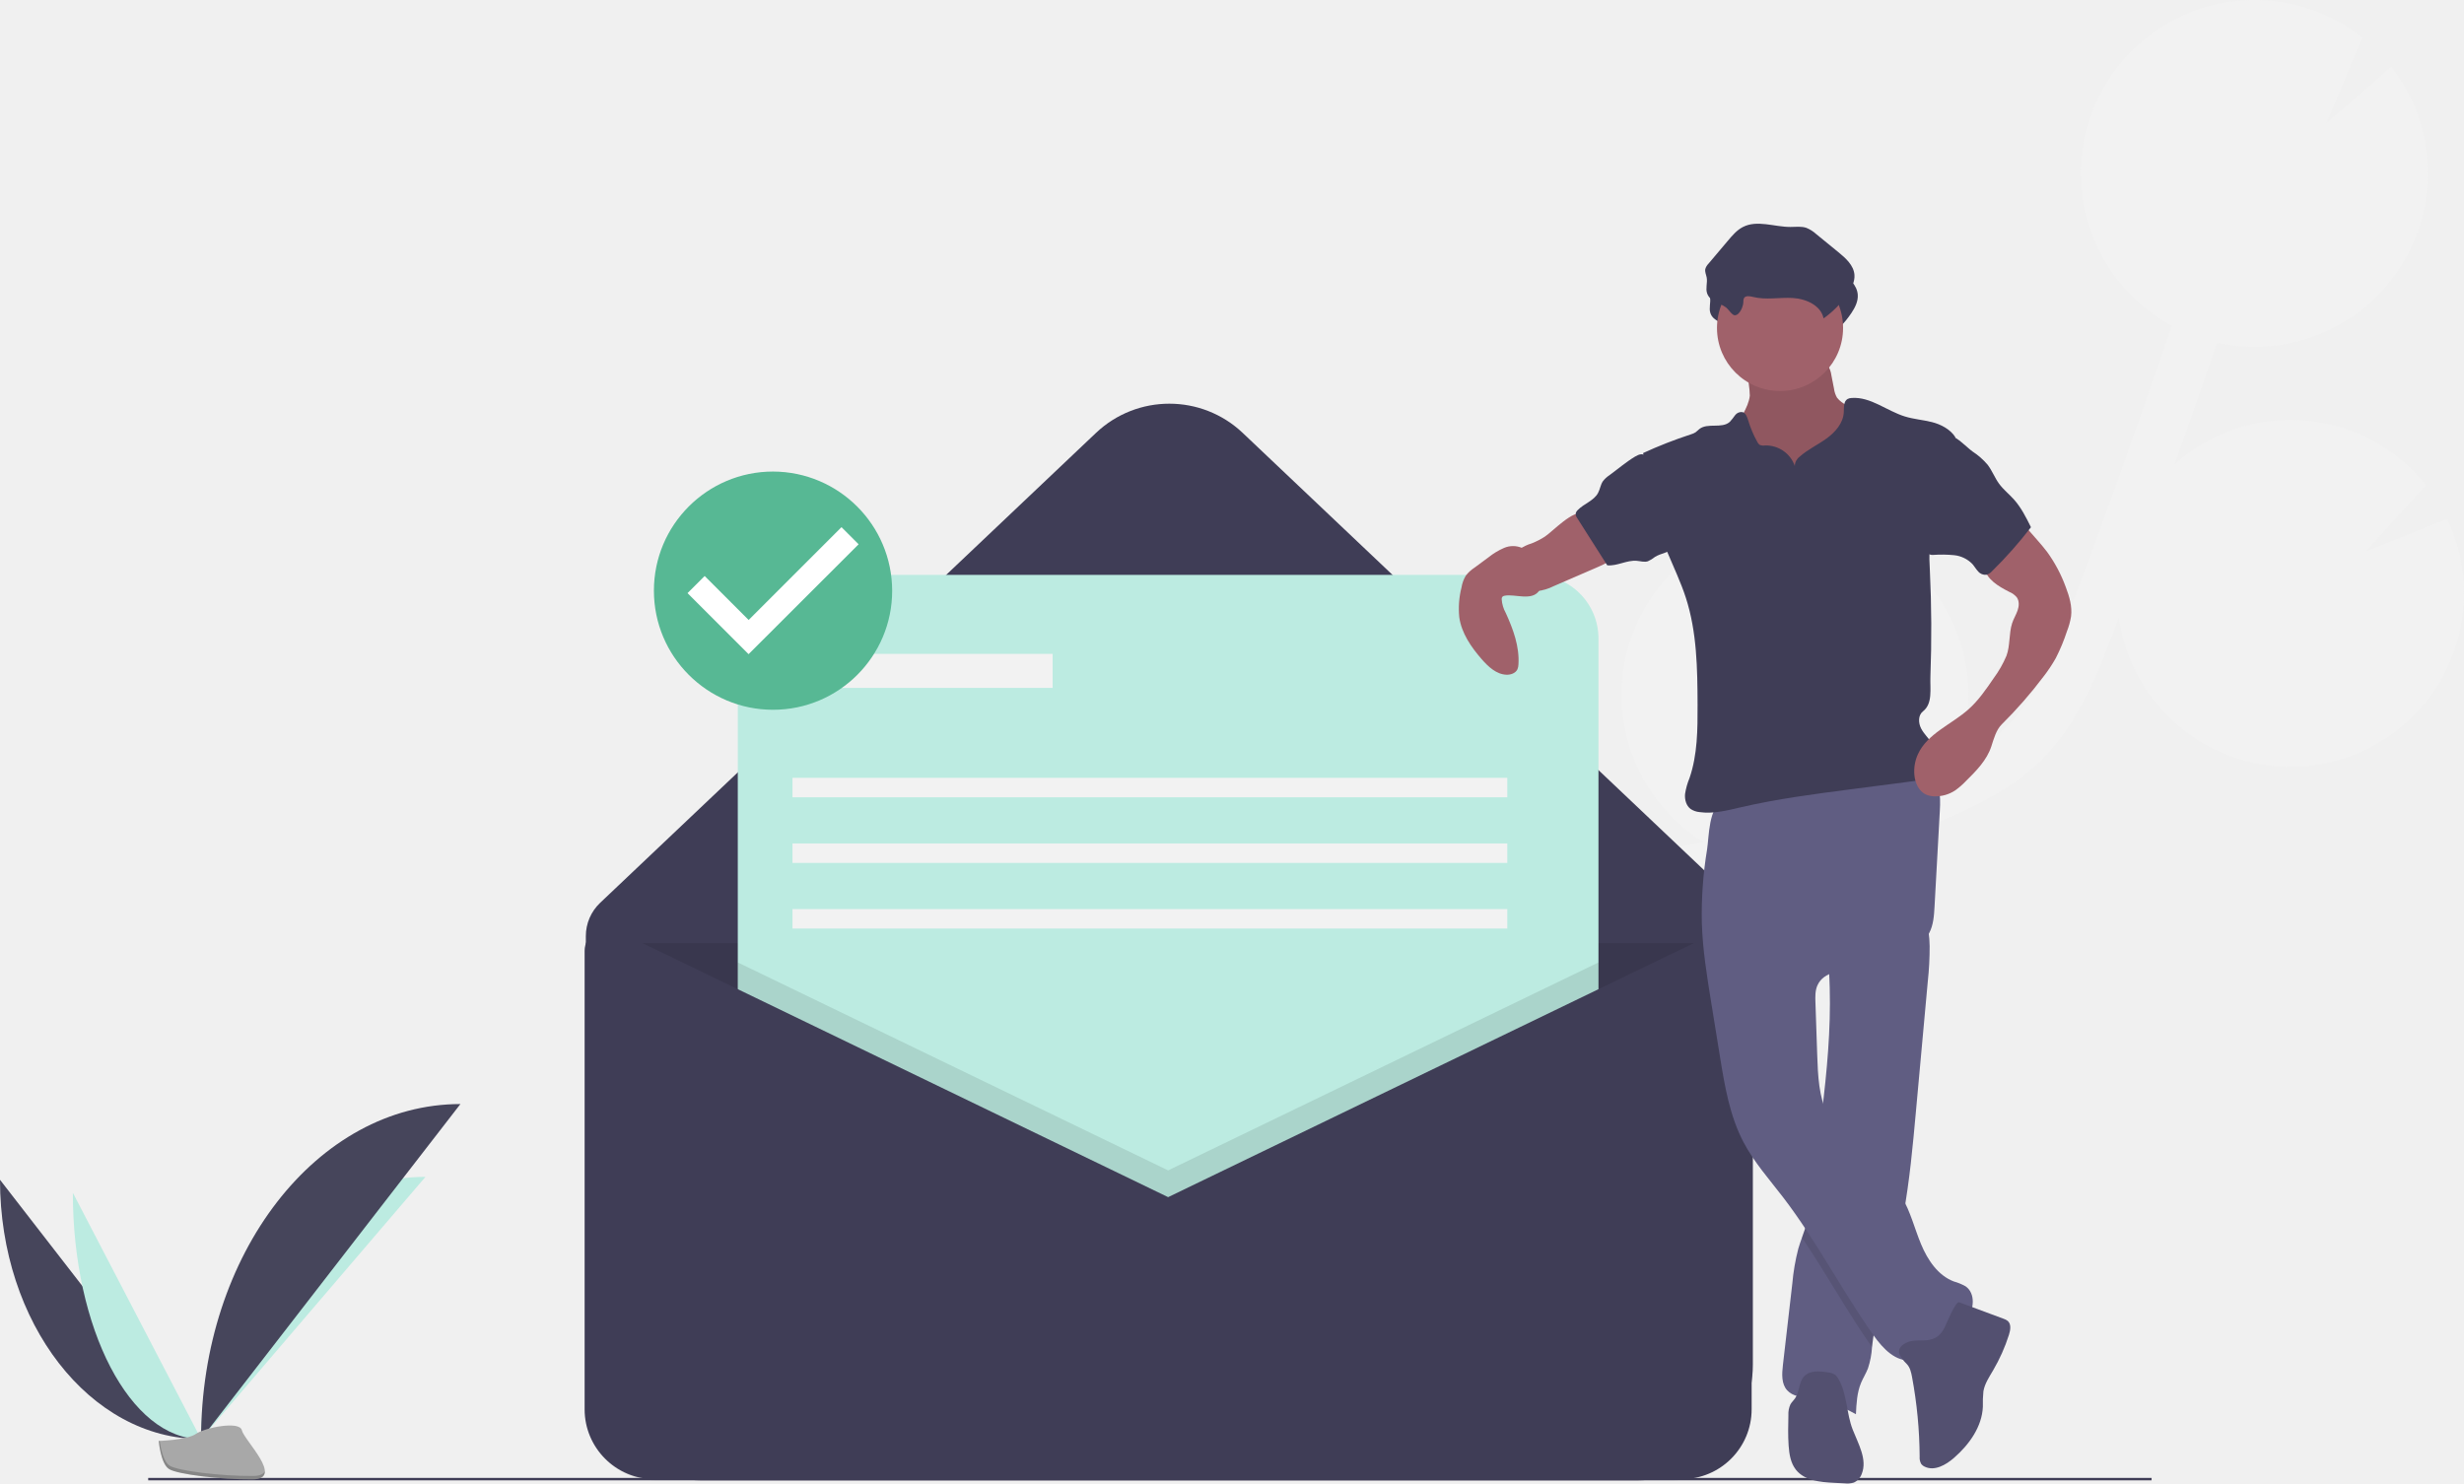
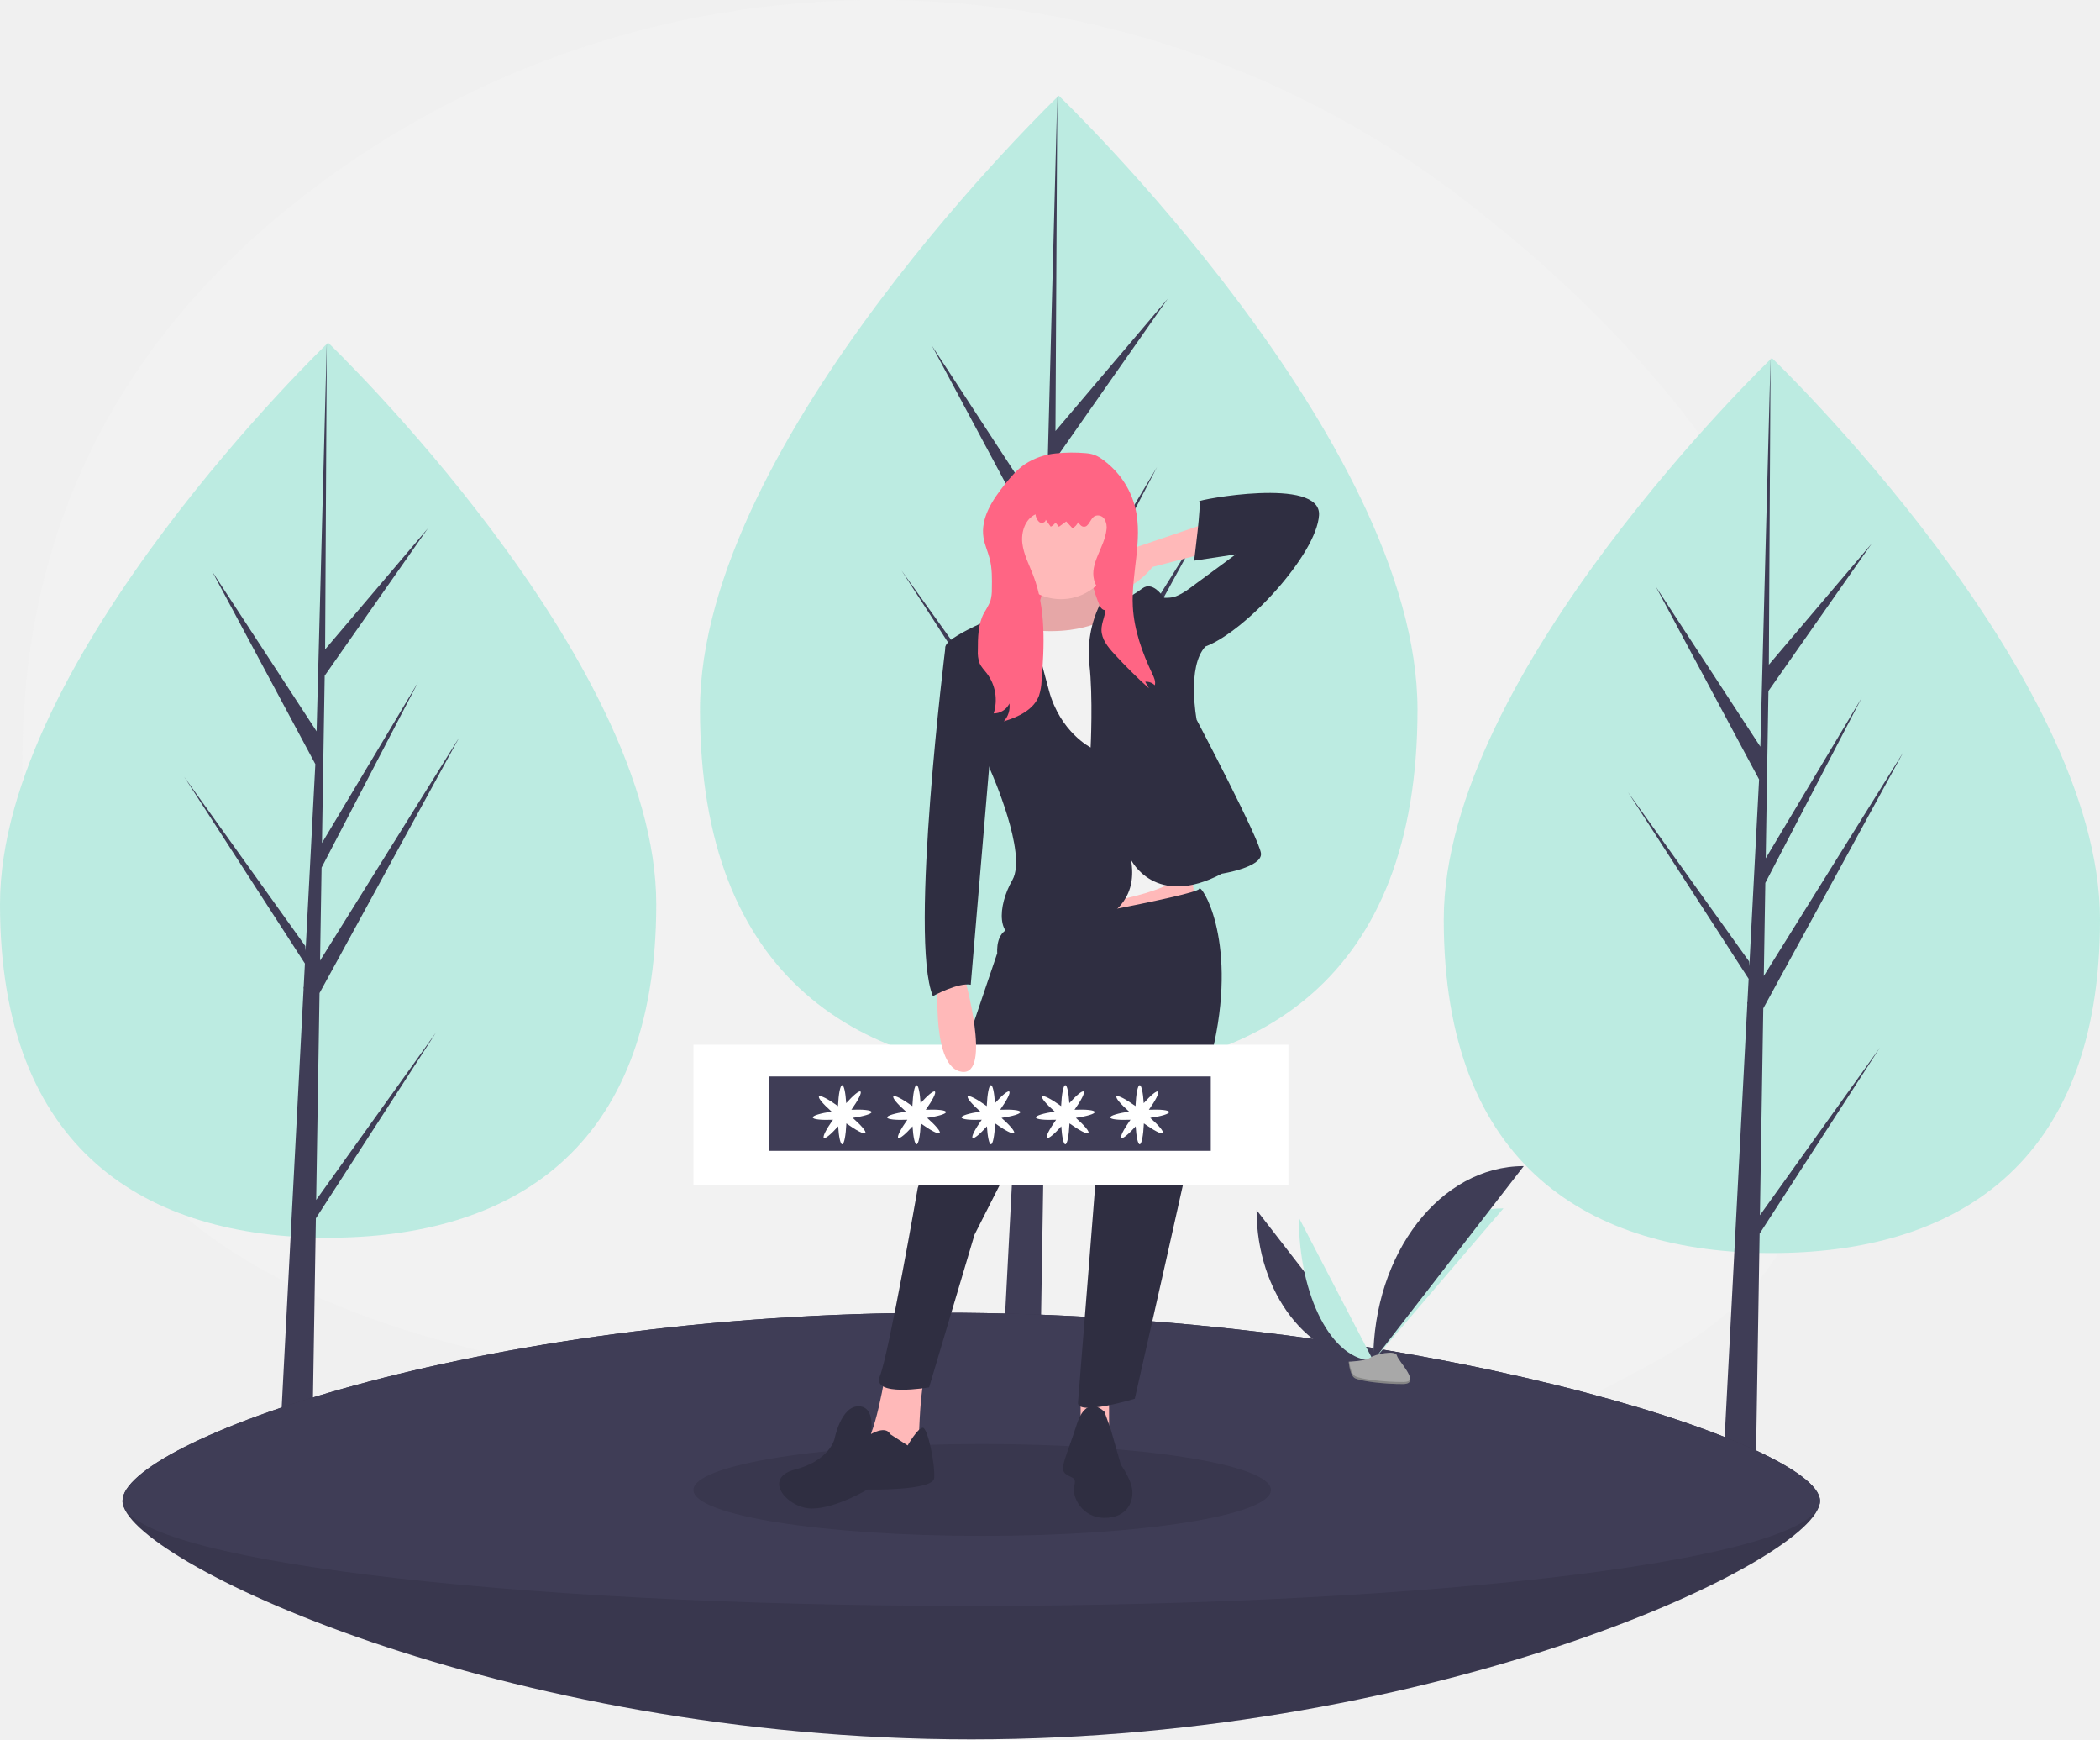
- <svg xmlns="http://www.w3.org/2000/svg" id="aaafdec0-95c8-49a3-a8f8-64216c6da511" data-name="Layer 1" width="1013.449" height="610.281" viewBox="0 0 1013.449 610.281">
-   <path d="M782.744,493.253l8.69-1.502c.834-.146,1.661-.324,2.494-.475A71.336,71.336,0,0,1,839.477,359.773l-11.39,27.103,26.986-23.563a1.218,1.218,0,0,1,.184.062,71.34,71.34,0,0,1,43.588,90.991c-.451,1.285-.989,2.512-1.505,3.754,7.618-3.828,14.926-8.284,20.886-13.989,12.066-11.562,18.676-27.517,26.064-47.173,14.636-38.953,28.727-78.469,42.256-118.071a71.308,71.308,0,0,1-33.338-86.355c.725-2.059,1.565-4.042,2.455-5.99.222-.487.447-.972.679-1.452.905-1.867,1.86-3.697,2.908-5.452.171-.288.363-.557.538-.842q1.368-2.221,2.886-4.31c.377-.523.752-1.044,1.142-1.555,1.147-1.5,2.334-2.959,3.587-4.352.418-.466.862-.902,1.292-1.356q1.443-1.523,2.966-2.954c.535-.502,1.064-1.008,1.614-1.492.141-.124.272-.26.414-.383.007.009.013.019.019.028a71.29,71.29,0,0,1,91.213-2.049L1050.1,195.641l26.679-23.283a70.944,70.944,0,0,1,2.637,84.02c.025.009.05.015.075.024-.291.428-.622.82-.922,1.24q-.844,1.184-1.728,2.325c-.758.976-1.545,1.919-2.349,2.85-.607.702-1.205,1.41-1.836,2.086-.924.988-1.892,1.924-2.866,2.854-.569.543-1.113,1.113-1.698,1.636q-2.3,2.055-4.76,3.899c-.575.431-1.182.811-1.769,1.223-1.151.81-2.308,1.608-3.503,2.347-.742.458-1.503.877-2.26,1.308-1.096.624-2.2,1.229-3.326,1.794-.799.4-1.603.781-2.417,1.151-1.157.527-2.328,1.016-3.512,1.482-.794.312-1.585.628-2.39.912-1.329.468-2.677.875-4.033,1.264-.685.197-1.358.422-2.049.598-2.034.519-4.092.961-6.173,1.299-.391.064-.79.088-1.183.145-1.725.251-3.459.454-5.207.577-.751.053-1.507.061-2.262.09-1.413.055-2.827.083-4.249.053-.829-.018-1.658-.06-2.49-.107q-2.077-.118-4.158-.362c-.82-.095-1.638-.189-2.459-.314-1.486-.226-2.971-.52-4.455-.843-.097-.021-.195-.034-.293-.056q-8.565,25.061-17.448,50.016a71.291,71.291,0,0,1,103.374,8.521l-24.664,27.276,33.394-13.331a71.095,71.095,0,0,1,2.854,54.309,69.978,69.978,0,0,1-9.062,17.532,71.312,71.312,0,0,1-128.853-31.287c-.627,1.676-1.234,3.373-1.863,5.048-6.519,17.341-14.63,38.922-30.918,54.525-11.041,10.576-24.625,17.285-37.657,22.958q-12.73,5.54-25.799,10.244a71.497,71.497,0,0,1-31.926,10.175c-13.747,3.819-27.668,7.007-41.718,9.468l-8.761,1.51c-7.874,1.349-15.947,2.737-23.96,4.337,1.154.342,2.309.669,3.457,1.073a71.363,71.363,0,0,1,47.639,69.428l-54.925,16.859,49.701,7.893a71.373,71.373,0,0,1-118.926,21.106q.757,2.535,1.52,5.063c1.009,3.349,2.01,6.678,2.971,9.976,13.078,44.938,7.45,80.288-15.851,99.532l-12.644-15.305c22.678-18.734,15.642-57.336,9.434-78.682-.944-3.238-1.929-6.509-2.92-9.798-8.518-28.298-18.174-60.373-5.668-89.848C684.773,510.029,739.096,500.727,782.744,493.253Z" transform="translate(-93.27537 -144.8593)" fill="#f2f2f2" />
-   <path d="M766.646,753.851H381.813a47.583,47.583,0,0,1-47.583-47.583V529.956a18.851,18.851,0,0,1,5.882-13.681L544.036,322.972a43.889,43.889,0,0,1,60.388,0L798.854,507.276a49.274,49.274,0,0,1,15.376,35.76V706.268A47.583,47.583,0,0,1,766.646,753.851Z" transform="translate(-93.27537 -144.8593)" fill="#3f3d56" />
-   <path d="M240.954,387.992h476a0,0,0,0,1,0,0V580.259a28.732,28.732,0,0,1-28.732,28.732H269.686a28.732,28.732,0,0,1-28.732-28.732V387.992a0,0,0,0,1,0,0Z" opacity="0.1" />
-   <path d="M333.73,521.351" transform="translate(-93.27537 -144.8593)" fill="none" stroke="#3f3d56" stroke-miterlimit="10" />
-   <rect x="303.454" y="236.492" width="354" height="354" rx="26.181" fill="#bcebe1" />
-   <polygon points="657.454 395.942 657.454 590.492 303.454 590.492 303.454 395.942 480.454 481.492 657.454 395.942" opacity="0.1" />
-   <path d="M573.73,637.351l-226.794-109.617a9.202,9.202,0,0,0-13.206,8.285V724.619a28.732,28.732,0,0,0,28.732,28.732H784.997a28.732,28.732,0,0,0,28.732-28.732v-185.369a11.229,11.229,0,0,0-16.115-10.11Z" transform="translate(-93.27537 -144.8593)" fill="#3f3d56" />
-   <rect x="333.954" y="268.992" width="99" height="14" fill="#f2f2f2" />
-   <rect x="325.954" y="319.992" width="294" height="8" fill="#f2f2f2" />
-   <rect x="325.954" y="346.992" width="294" height="8" fill="#f2f2f2" />
-   <rect x="325.954" y="373.992" width="294" height="8" fill="#f2f2f2" />
-   <line x1="60.954" y1="608.492" x2="884.954" y2="608.492" fill="none" stroke="#3f3d56" stroke-miterlimit="10" />
-   <path d="M93.275,630.212c0,58.96,36.989,106.67,82.699,106.67" transform="translate(-93.27537 -144.8593)" fill="#46455b" />
-   <path d="M175.975,736.883c0-59.623,41.277-107.869,92.288-107.869" transform="translate(-93.27537 -144.8593)" fill="#bcebe1" />
-   <path d="M123.239,635.557c0,56.006,23.587,101.325,52.736,101.325" transform="translate(-93.27537 -144.8593)" fill="#bcebe1" />
-   <path d="M175.975,736.883c0-76.185,47.71-137.832,106.67-137.832" transform="translate(-93.27537 -144.8593)" fill="#46455b" />
-   <path d="M158.577,737.635s11.728-.361,15.263-2.878,18.041-5.522,18.918-1.486,17.625,20.076,4.384,20.183-30.766-2.062-34.294-4.211S158.577,737.635,158.577,737.635Z" transform="translate(-93.27537 -144.8593)" fill="#a8a8a8" />
-   <path d="M197.378,752.049c-13.241.107-30.766-2.062-34.294-4.211-2.687-1.637-3.757-7.509-4.115-10.218-.248.011-.392.015-.392.015s.743,9.459,4.271,11.608,21.053,4.318,34.294,4.211c3.822-.031,5.142-1.391,5.07-3.405C201.68,751.266,200.223,752.026,197.378,752.049Z" transform="translate(-93.27537 -144.8593)" opacity="0.2" />
-   <path d="M812.988,307.63c-.601,5.355-4.685,9.668-6.198,14.839-2.278,7.784,1.661,16.136,7.048,22.198a49.159,49.159,0,0,0,34.234,16.255,14.6,14.6,0,0,0,5.66-.617,12.116,12.116,0,0,0,4.306-2.943c4.057-4.074,6.235-9.719,7.103-15.402s.531-11.474.191-17.214a9.721,9.721,0,0,0-.636-3.472,8.896,8.896,0,0,0-2.235-2.747,52.07,52.07,0,0,0-9.59-6.966,11.009,11.009,0,0,1-4.018-3.075,9.937,9.937,0,0,1-1.242-3.681l-1.059-5.399a10.609,10.609,0,0,0-1.556-4.376c-1.872-2.525-5.452-2.868-8.592-2.992L824.899,291.586c-3.579-.14-8.294-1.167-11.788-.464-3.262.656-2.179,3.663-1.586,6.4A46.267,46.267,0,0,1,812.988,307.63Z" transform="translate(-93.27537 -144.8593)" fill="#a0616a" />
-   <path d="M812.988,307.63c-.601,5.355-4.685,9.668-6.198,14.839-2.278,7.784,1.661,16.136,7.048,22.198a49.159,49.159,0,0,0,34.234,16.255,14.6,14.6,0,0,0,5.66-.617,12.116,12.116,0,0,0,4.306-2.943c4.057-4.074,6.235-9.719,7.103-15.402s.531-11.474.191-17.214a9.721,9.721,0,0,0-.636-3.472,8.896,8.896,0,0,0-2.235-2.747,52.07,52.07,0,0,0-9.59-6.966,11.009,11.009,0,0,1-4.018-3.075,9.937,9.937,0,0,1-1.242-3.681l-1.059-5.399a10.609,10.609,0,0,0-1.556-4.376c-1.872-2.525-5.452-2.868-8.592-2.992L824.899,291.586c-3.579-.14-8.294-1.167-11.788-.464-3.262.656-2.179,3.663-1.586,6.4A46.267,46.267,0,0,1,812.988,307.63Z" transform="translate(-93.27537 -144.8593)" opacity="0.1" />
-   <path d="M886.177,548.641q-2.445,26.808-4.89,53.608c-1.276,14.061-2.577,28.179-5.079,42.059-.864,4.783-1.877,9.541-3.079,14.258-3.342,13.097-8.191,25.899-9.755,39.325-.049.387-.091.782-.132,1.177a34.189,34.189,0,0,1-1.671,8.726c-.782,2.05-1.984,3.919-2.832,5.944-1.688,4.05-1.91,8.529-2.116,12.916a55.682,55.682,0,0,0-19.173-6.553c-3.252-.486-6.874-.831-9.088-3.26-2.453-2.684-2.182-6.792-1.77-10.397q1.939-16.794,3.869-33.571a87.495,87.495,0,0,1,2.445-14.258c.445-1.556.98-3.087,1.523-4.618.749-2.107,1.506-4.215,2.074-6.38a76.832,76.832,0,0,0,1.712-10.628c1.325-11.262,2.922-22.499,4.322-33.752l.074-.593c2.099-17.057,3.696-34.197,3.235-51.377-.066-2.544-.173-5.088-.338-7.639-.23-3.696-.568-5.656,2.494-7.969,3.383-2.552,7.837-4.338,11.706-6.01,2.083-.906,25.018-9.047,25.553-7.261a44.688,44.688,0,0,1,1.679,11.706A130.253,130.253,0,0,1,886.177,548.641Z" transform="translate(-93.27537 -144.8593)" fill="#605d82" />
-   <path d="M876.207,644.308c-.864,4.783-1.877,9.541-3.079,14.258-3.342,13.097-8.191,25.899-9.755,39.325-.049.387-.091.782-.132,1.177-10.224-14.604-18.835-30.311-28.813-45.072.749-2.107,1.506-4.215,2.074-6.38a76.832,76.832,0,0,0,1.712-10.628c1.325-11.262,2.922-22.499,4.322-33.752l.074-.593a34.964,34.964,0,0,0,2.494,6.923c6.701,13.616,22.622,20.498,30.41,33.53Q875.874,643.703,876.207,644.308Z" transform="translate(-93.27537 -144.8593)" opacity="0.1" />
-   <path d="M793.242,524.578c.338,10.921,2.086,21.743,3.83,32.529l3.599,22.254c1.97,12.18,4.021,24.607,9.785,35.516,4.312,8.16,10.524,15.124,16.143,22.445,13.815,17.998,24.194,38.387,37.294,56.913,3.808,5.385,9.25,11.208,15.749,10.084,4.265-.738,7.363-4.289,10.715-7.027,3.953-3.228,8.716-5.59,11.826-9.636s3.719-10.771-.494-13.65a22.228,22.228,0,0,0-4.822-1.973c-6.532-2.484-10.759-8.862-13.449-15.312s-4.32-13.384-7.904-19.383c-7.787-13.032-23.71-19.913-30.413-33.534-3.754-7.629-4.112-16.422-4.399-24.92l-.732-21.662c-.08-2.369-.143-4.833.82-6.998,2.564-5.766,10.305-6.303,16.573-7.034a56.692,56.692,0,0,0,20.31-6.408c3.61-1.95,7.137-4.435,9.069-8.055,1.762-3.303,2.005-7.176,2.212-10.914l2.17-39.258c.187-3.378.357-6.87-.833-10.036-2.989-7.95-13.029-10.548-21.514-10.169-15.79.706-30.367,7.498-45.255,12.085a115.055,115.055,0,0,1-11.217,2.926c-3.341.671-7.385.392-10.572,1.467-5.667,1.911-5.523,14.304-6.327,19.445A163.693,163.693,0,0,0,793.242,524.578Z" transform="translate(-93.27537 -144.8593)" fill="#605d82" />
-   <path d="M877.499,705.964c1.392,1.404,1.847,3.461,2.21,5.405a184.599,184.599,0,0,1,3.126,32.692,5.338,5.338,0,0,0,.588,2.962,3.721,3.721,0,0,0,1.538,1.236c4.024,1.918,8.695-.755,12.048-3.692,6.216-5.445,11.476-12.754,11.829-21.011a48.779,48.779,0,0,1,.223-6.372c.546-3.108,2.361-5.817,3.96-8.537a72.053,72.053,0,0,0,6.545-14.672c.611-1.923,1.018-4.345-.489-5.687a5.482,5.482,0,0,0-1.792-.931L899.109,680.606c-1.575-.585-5.495,9.484-6.117,10.585-1.522,2.693-3.035,4.221-6.088,4.843-3.117.634-6.827-.276-9.735,1.279C872.249,699.944,874.714,703.155,877.499,705.964Z" transform="translate(-93.27537 -144.8593)" fill="#535070" />
-   <path d="M849.449,712.178a5.574,5.574,0,0,0-1.384-1.754,6.259,6.259,0,0,0-2.791-.948c-3.461-.588-7.563-.975-9.951,1.598-2.239,2.412-1.854,6.34-3.727,9.047-.593.857-1.396,1.563-1.91,2.469a9.31,9.31,0,0,0-.838,4.429c-.097,4.195-.193,8.398.097,12.584.243,3.508.834,7.184,3.028,9.932,3.521,4.411,9.872,5.045,15.508,5.332l4.565.232a8.912,8.912,0,0,0,3.741-.343,6.159,6.159,0,0,0,3.227-3.551c2.376-5.906-1.387-12.27-3.705-18.2C852.646,726.189,853.125,718.621,849.449,712.178Z" transform="translate(-93.27537 -144.8593)" fill="#535070" />
-   <path d="M811.666,277.459a3.773,3.773,0,0,1,.257-1.76c.669-1.182,2.415-.861,3.732-.528,5.297,1.335,10.878.127,16.331.439s11.597,3.038,12.693,8.39a39.824,39.824,0,0,0,10.069-10.345c1.514-2.265,2.833-4.859,2.627-7.576-.297-3.918-3.584-6.848-6.628-9.333l-9.073-7.407a13.673,13.673,0,0,0-4.062-2.583c-2.095-.716-4.38-.375-6.594-.373-6.605.004-13.647-3.002-19.521.018-2.454,1.261-4.301,3.423-6.081,5.53l-8.098,9.586a5.121,5.121,0,0,0-1.294,2.195c-.23,1.17.37,2.325.58,3.499.383,2.141-.54,4.427.169,6.484,1.177,3.414,5.323,3.897,7.857,5.855.945.729,2.425,3.202,3.55,3.172C810.209,282.665,811.613,279.037,811.666,277.459Z" transform="translate(-93.27537 -144.8593)" fill="#3f3d56" />
-   <circle cx="732.131" cy="134.925" r="25.932" fill="#a0616a" />
-   <path d="M831.48,336.536a12.562,12.562,0,0,0-12.229-8.416,3.729,3.729,0,0,1-2.256-.285,3.109,3.109,0,0,1-.927-1.159,45.299,45.299,0,0,1-3.781-8.939c-.414-1.373-.979-2.991-2.368-3.348a3.199,3.199,0,0,0-3.018,1.313,26.59,26.59,0,0,1-2.157,2.711c-3.261,2.916-9.043.258-12.504,2.934-.565.437-1.032.997-1.626,1.394a7.594,7.594,0,0,1-1.904.816,182.621,182.621,0,0,0-19.626,7.687c2.303,13.867,4.662,27.975,10.059,40.955,2.568,6.177,5.479,12.226,7.536,18.591,4.557,14.104,4.759,29.194,4.81,44.015.035,10.144-.015,20.505-3.297,30.103a28.412,28.412,0,0,0-1.853,6.613c-.198,2.287.468,4.809,2.321,6.164a7.938,7.938,0,0,0,3.581,1.258c5.687.834,11.42-.679,17.019-1.976,15.008-3.476,30.315-5.465,45.592-7.448l25.6-3.324a14.862,14.862,0,0,0,5.296-1.369c4.684-2.565,5.129-9.611,2.22-14.09-1.395-2.147-3.362-3.909-4.534-6.185s-1.272-5.46.746-7.037c4.103-3.207,2.879-9.158,3.075-14.362q.821-21.829-.222-43.674a86.962,86.962,0,0,1-.145-9.058,80.214,80.214,0,0,1,2.823-15.115l7.779-30.628c-2.032-3.211-5.923-5.248-9.609-6.173s-7.525-1.197-11.154-2.322c-7.436-2.304-14.057-8.152-21.823-7.607a3.962,3.962,0,0,0-1.691.413c-1.752.992-1.474,3.516-1.586,5.526-.248,4.447-3.518,8.163-7.13,10.769s-7.737,4.506-11.054,7.478A4.933,4.933,0,0,0,831.48,336.536Z" transform="translate(-93.27537 -144.8593)" fill="#3f3d56" />
-   <path d="M728.73,365.587a30.615,30.615,0,0,1-5.454,2.807,17.93,17.93,0,0,0-5.225,2.536,8.188,8.188,0,0,0-1.817,2.245,9.983,9.983,0,0,0,9.206,14.874,20.039,20.039,0,0,0,6.807-2.03L750.537,378.093c3.096-1.341,6.44-2.914,7.903-5.954a1.383,1.383,0,0,0,.178-.945,1.562,1.562,0,0,0-.751-.79,40.867,40.867,0,0,1-10.65-10.042c-.75-1.019-1.669-3.424-2.729-4.035C740.616,354.098,731.829,363.576,728.73,365.587Z" transform="translate(-93.27537 -144.8593)" fill="#a0616a" />
-   <path d="M924.258,359.084l6.743,7.703c1.448,1.654,2.897,3.309,4.216,5.067a59.141,59.141,0,0,1,7.723,14.549c1.466,3.846,2.682,7.943,2.17,12.027a29.422,29.422,0,0,1-1.687,6.117,76.142,76.142,0,0,1-4.582,11.036,62.866,62.866,0,0,1-5.156,7.727,180.44,180.44,0,0,1-17.094,19.552c-2.305,2.282-3.272,5.972-4.276,9.057-1.851,5.69-6.255,10.121-10.514,14.323a29.237,29.237,0,0,1-4.515,3.885,14.705,14.705,0,0,1-8.216,2.34,9.018,9.018,0,0,1-3.701-.766c-2.915-1.384-4.396-4.754-4.7-7.967a16.946,16.946,0,0,1,1.418-8.521c3.869-8.572,13.806-12.286,20.83-18.54,4.119-3.667,7.268-8.274,10.374-12.831a44.348,44.348,0,0,0,5.247-9.197c1.569-4.185.958-9.14,2.328-13.394.579-1.798,1.609-3.422,2.232-5.206s.78-3.901-.31-5.445a7.913,7.913,0,0,0-3.053-2.235c-4.487-2.277-9.512-5.208-10.371-10.166a10.891,10.891,0,0,1,2.009-7.764,32.35,32.35,0,0,1,5.658-5.93C918.995,362.771,922.295,360.819,924.258,359.084Z" transform="translate(-93.27537 -144.8593)" fill="#a0616a" />
-   <path d="M724.401,376.34c-1.191-2.405-2.679-4.859-5.082-6.055a9.364,9.364,0,0,0-7.387-.031,27.774,27.774,0,0,0-6.483,3.92l-5.812,4.285a14.307,14.307,0,0,0-3.451,3.185,13.445,13.445,0,0,0-1.797,4.931,35.246,35.246,0,0,0-.914,12.197c.922,6.554,4.874,12.276,9.223,17.266,2.718,3.118,6.073,6.264,10.207,6.397,1.784.057,3.769-.646,4.511-2.27a5.661,5.661,0,0,0,.403-2.022c.447-7.311-2.169-14.452-5.218-21.111a13.536,13.536,0,0,1-1.683-5.673,1.556,1.556,0,0,1,.248-.95,1.605,1.605,0,0,1,.992-.484c4.174-.826,11.364,2.417,14.292-2.218C728.351,384.7,725.75,379.065,724.401,376.34Z" transform="translate(-93.27537 -144.8593)" fill="#a0616a" />
-   <path d="M810.306,269.3a3.773,3.773,0,0,1,.257-1.76c.669-1.182,2.415-.861,3.732-.528,5.297,1.335,10.878.127,16.331.439s11.597,3.038,12.693,8.39a39.824,39.824,0,0,0,10.069-10.345c1.514-2.265,2.833-4.859,2.627-7.576-.297-3.918-3.584-6.848-6.628-9.333l-9.073-7.407a13.672,13.672,0,0,0-4.062-2.583c-2.095-.716-4.38-.375-6.594-.373-6.605.004-13.647-3.002-19.521.018-2.454,1.261-4.301,3.423-6.081,5.53l-8.098,9.586a5.121,5.121,0,0,0-1.294,2.195c-.23,1.17.37,2.325.58,3.499.383,2.141-.54,4.427.169,6.484,1.177,3.414,5.323,3.897,7.857,5.855.945.729,2.425,3.202,3.55,3.172C808.849,274.505,810.253,270.877,810.306,269.3Z" transform="translate(-93.27537 -144.8593)" fill="#3f3d56" />
-   <path d="M755.229,340.364a10.541,10.541,0,0,0-2.714,2.527c-.951,1.437-1.144,3.252-1.961,4.77-1.748,3.248-5.835,4.403-8.385,7.067a2.64,2.64,0,0,0-.806,1.382,3.08,3.08,0,0,0,.685,1.99l12.297,19.332c4.094.36,8.022-2.205,12.118-1.864,1.529.127,3.094.655,4.561.203a13.079,13.079,0,0,0,2.927-1.79c2.444-1.545,5.698-1.725,7.748-3.764,1.968-1.956,2.219-5.017,2.195-7.792a31.321,31.321,0,0,0-.731-7.168c-1.81-7.42-7.485-13.114-11.043-19.687-1.732-3.2-2.674-5.073-6.34-2.876C762.095,334.903,758.697,337.828,755.229,340.364Z" transform="translate(-93.27537 -144.8593)" fill="#3f3d56" />
-   <path d="M904.571,330.588a28.769,28.769,0,0,1,6.186,5.419c1.873,2.415,2.934,5.372,4.734,7.843,1.744,2.395,4.119,4.25,6.097,6.455,3,3.345,5.033,7.425,7.028,11.451a171.065,171.065,0,0,1-15.906,17.977,5.13,5.13,0,0,1-2.415,1.588,3.896,3.896,0,0,1-3.414-1.392c-.886-.929-1.513-2.075-2.36-3.039a12.162,12.162,0,0,0-7.518-3.636,51.632,51.632,0,0,0-8.518-.117,3.367,3.367,0,0,1-1.819-.306,3.056,3.056,0,0,1-.993-1.139c-3.329-5.665-2.258-12.778-1.084-19.243l2.695-14.835a33.297,33.297,0,0,1,2.243-8.245c1.021-2.182,3.304-5.881,6.111-5.228C898.468,324.798,902.19,328.876,904.571,330.588Z" transform="translate(-93.27537 -144.8593)" fill="#3f3d56" />
-   <ellipse cx="317.954" cy="242.066" rx="41" ry="41.075" fill="#fff" />
-   <path d="M411.23,338.851a49,49,0,1,0,49,49A49.144,49.144,0,0,0,411.23,338.851Zm-10.059,75.125-25.113-25.113,7.044-7.044L401.194,399.912l38.187-38.187,7.044,7.044-45.254,45.207Z" transform="translate(-93.27537 -144.8593)" fill="#57b894" />
+ <svg xmlns="http://www.w3.org/2000/svg" id="f7dcc58f-beb5-4050-9d04-9a029c12a87b" data-name="Layer 1" width="960" height="794.981" viewBox="0 0 960 794.981">
+   <path d="M968.81,506.952c-5.27,45.15-16.22,81.4-31.25,110.31-20,38.52-54.21,54.04-84.77,70.28a193.277,193.277,0,0,1-27.46,11.94c-55.61,19.3-117.85,14.18-166.74,3.99a657.297,657.297,0,0,0-104.09-13.16q-14.97-.675-29.97-.67c-15.42.02-293.07,5.29-360.67-131.57-16.69-33.76-28.13-75-32.24-125.27-11.63-142.12,52.29-235.46,134.74-296.47,155.97-115.41,369.76-110.57,523.43,7.88C892.15,223.112,987.99,342.522,968.81,506.952Z" transform="translate(-120 -52.50941)" fill="#f2f2f2" />
+   <path d="M420,465.807c0,112.967-67.157,152.411-150,152.411s-150-39.444-150-152.411S270,209.127,270,209.127,420,352.839,420,465.807Z" transform="translate(-120 -52.50941)" fill="#bcebe1" />
+   <polygon points="144.536 548.428 146.072 453.884 210.006 336.921 146.313 439.053 147.003 396.543 191.066 311.921 147.186 385.293 147.186 385.293 148.428 308.836 195.612 241.466 148.623 296.813 149.399 156.618 144.522 342.211 144.923 334.555 96.951 261.126 144.154 349.252 139.684 434.642 139.551 432.375 84.248 355.102 139.383 440.382 138.824 451.061 138.724 451.221 138.77 452.098 127.43 668.739 142.581 668.739 144.399 556.84 199.399 471.769 144.536 548.428" fill="#3f3d56" />
+   <path d="M1080,472.807c0,112.967-67.157,152.411-150,152.411s-150-39.444-150-152.411S930,216.127,930,216.127,1080,359.839,1080,472.807Z" transform="translate(-120 -52.50941)" fill="#bcebe1" />
+   <polygon points="804.536 555.428 806.072 460.884 870.006 343.921 806.313 446.053 807.003 403.543 851.066 318.921 807.186 392.293 807.186 392.293 808.428 315.836 855.612 248.466 808.623 303.813 809.399 163.618 804.522 349.211 804.923 341.555 756.951 268.126 804.154 356.252 799.684 441.642 799.551 439.375 744.248 362.102 799.383 447.382 798.824 458.061 798.724 458.221 798.77 459.098 787.43 675.739 802.581 675.739 804.399 563.84 859.399 478.769 804.536 555.428" fill="#3f3d56" />
+   <path d="M768,376.864c0,123.511-73.425,166.636-164,166.636S440,500.375,440,376.864,604,96.228,604,96.228,768,253.353,768,376.864Z" transform="translate(-120 -52.50941)" fill="#bcebe1" />
+   <polygon points="478.026 472.098 479.705 368.73 549.606 240.85 479.969 352.515 480.724 306.037 528.899 213.517 480.923 293.737 480.923 293.737 482.281 210.144 533.869 136.486 482.495 196.999 483.343 43.719 478.011 246.634 478.449 238.263 426 157.981 477.608 254.332 472.721 347.692 472.576 345.213 412.111 260.729 472.393 353.968 471.781 365.643 471.672 365.819 471.722 366.777 459.323 603.638 475.889 603.638 477.876 481.295 538.01 388.284 478.026 472.098" fill="#3f3d56" />
+   <path d="M952,738.491c0,26.51-173.714,109-388,109s-388-82.49-388-109,159.714-86,374-86S952,711.981,952,738.491Z" transform="translate(-120 -52.50941)" fill="#3f3d56" />
+   <path d="M952,738.491c0,26.51-173.714,109-388,109s-388-82.49-388-109,159.714-86,374-86S952,711.981,952,738.491Z" transform="translate(-120 -52.50941)" opacity="0.1" />
+   <path d="M952,738.491c0,26.51-173.714,48-388,48s-388-21.49-388-48,159.714-86,374-86S952,711.981,952,738.491Z" transform="translate(-120 -52.50941)" fill="#3f3d56" />
+   <path d="M694.429,605.571c0,38.029,23.857,68.802,53.341,68.802" transform="translate(-120 -52.50941)" fill="#3f3d56" />
+   <path d="M747.769,674.373c0-38.456,26.623-69.575,59.525-69.575" transform="translate(-120 -52.50941)" fill="#bcebe1" />
+   <path d="M713.755,609.019c0,36.124,15.213,65.354,34.014,65.354" transform="translate(-120 -52.50941)" fill="#bcebe1" />
+   <path d="M747.769,674.373c0-49.139,30.773-88.901,68.802-88.901" transform="translate(-120 -52.50941)" fill="#3f3d56" />
+   <path d="M736.548,674.858s7.565-.233,9.844-1.856,11.636-3.562,12.202-.958,11.368,12.949,2.828,13.018-19.844-1.33-22.119-2.716S736.548,674.858,736.548,674.858Z" transform="translate(-120 -52.50941)" fill="#a8a8a8" />
+   <path d="M761.574,684.155c-8.54.069-19.844-1.33-22.119-2.716-1.733-1.056-2.423-4.843-2.654-6.59-.16.007-.253.01-.253.01s.479,6.101,2.755,7.487,13.579,2.785,22.119,2.716c2.465-.02,3.317-.897,3.27-2.196C764.349,683.65,763.409,684.14,761.574,684.155Z" transform="translate(-120 -52.50941)" opacity="0.2" />
+   <ellipse cx="449" cy="680.981" rx="132" ry="21" opacity="0.1" />
+   <rect x="494" y="633.981" width="13" height="30" fill="#ffb9b9" />
+   <rect x="458" y="228.981" width="50" height="90" fill="#ff6584" />
+   <polygon points="544.721 399.312 546.451 413.157 500.88 427.001 495.111 401.62 544.721 399.312" fill="#ffb9b9" />
+   <path d="M597.229,318.569s-1.154,10.383-3.461,10.383-10.383,4.038-10.383,4.038l-2.307,10.96,16.152,9.807,26.535-2.884,7.499-11.537-7.499-7.499s-6.345-13.844-4.038-16.729S597.229,318.569,597.229,318.569Z" transform="translate(-120 -52.50941)" fill="#ffb9b9" />
+   <path d="M597.229,318.569s-1.154,10.383-3.461,10.383-10.383,4.038-10.383,4.038l-2.307,10.96,16.152,9.807,26.535-2.884,7.499-11.537-7.499-7.499s-6.345-13.844-4.038-16.729S597.229,318.569,597.229,318.569Z" transform="translate(-120 -52.50941)" opacity="0.1" />
+   <path d="M525.122,677.948s-5.192,34.611-11.537,36.919,24.228,6.345,24.228,6.345l2.307-12.691s.577-23.074,2.884-26.535S525.122,677.948,525.122,677.948Z" transform="translate(-120 -52.50941)" fill="#ffb9b9" />
+   <path d="M583.961,476.627s83.644-14.998,84.221-17.882,17.306,21.92,6.922,70.376S638.762,691.793,638.762,691.793s-26.535,8.076-25.958,1.731,9.23-116.524,9.23-116.524L616.265,530.274l-9.807,5.769L565.502,616.802,544.735,686.601s-26.535,4.615-22.497-5.192,17.306-85.951,17.306-85.951l36.342-107.295S574.731,476.627,583.961,476.627Z" transform="translate(-120 -52.50941)" fill="#2f2e41" />
+   <circle cx="485.016" cy="249.619" r="24.228" fill="#ffb9b9" />
+   <path d="M630.109,332.413s-11.537,10.96-38.649,8.076,7.499,61.723,7.499,61.723L609.919,467.397s48.456-5.769,50.186-16.729S630.109,332.413,630.109,332.413Z" transform="translate(-120 -52.50941)" fill="#f2f2f2" />
+   <path d="M618.572,394.137s-13.844-6.922-19.036-25.958-9.807-38.649-12.691-38.072c-2.435.487-25.021,9.199-32.341,15.024-1.35,1.074-2.18,2.05-2.27,2.858-.577,5.192,20.767,57.108,20.767,57.108s16.729,37.495,9.807,49.609-7.499,27.689,5.192,26.535,54.801-3.461,49.033-35.765c0,0,10.96,22.497,41.533,6.345,0,0,18.459-2.884,17.882-9.23S667.028,381.446,667.028,381.446s-4.615-24.228,4.038-33.458l-19.613-23.074s-4.615-6.922-9.23-3.461-14.998,9.23-16.729,9.807-2.868-2.073-2.868-2.073a50.154,50.154,0,0,0-4.631,26.878C619.726,371.062,618.572,394.137,618.572,394.137Z" transform="translate(-120 -52.50941)" fill="#2f2e41" />
+   <path d="M526.853,707.945s-1.288-4.038-8.72,0c0,0,2.375-12.691-5.701-12.691S501.471,710.252,501.471,710.252s-2.307,9.807-17.882,13.844-3.461,17.882,7.499,17.882,25.382-8.653,25.382-8.653,29.996.577,30.573-5.192-2.884-23.074-5.192-23.074-6.922,8.076-6.922,8.076Z" transform="translate(-120 -52.50941)" fill="#2f2e41" />
+   <path d="M624.918,697.793s-8.076-8.653-12.691,5.769-8.076,20.19-5.192,22.497,5.192,1.154,4.038,5.769,3.461,14.421,13.844,14.421,13.268-7.499,12.691-12.691-5.192-11.537-5.192-11.537l-4.615-16.152Z" transform="translate(-120 -52.50941)" fill="#2f2e41" />
+   <path d="M670.489,292.033l-30.573,10.383s-27.689,16.152-15.575,19.613,22.497-10.383,22.497-10.383l26.535-6.922Z" transform="translate(-120 -52.50941)" fill="#ffb9b9" />
+   <path d="M588.532,264.663c-3.63,2.487-6.52,5.893-9.267,9.329-5.583,6.983-11.052,15.323-9.677,24.157.522,3.355,2.014,6.478,2.853,9.768,1.133,4.44,1.058,9.087.977,13.669a18.459,18.459,0,0,1-.715,5.764,37.991,37.991,0,0,1-2.842,5.254c-2.778,5.175-2.846,11.323-2.849,17.197a14.666,14.666,0,0,0,.791,5.832c.759,1.766,2.171,3.151,3.342,4.675a20.165,20.165,0,0,1,3.108,18.269,7.914,7.914,0,0,0,7.19-4.534,10.024,10.024,0,0,1-2.563,8.152c6.603-1.962,13.682-5.271,16.092-11.724a24.847,24.847,0,0,0,1.185-6.776c1.282-16.188,2.014-32.981-3.791-48.146-1.857-4.852-4.385-9.548-5.008-14.706s1.281-11.118,6.019-13.248a5.464,5.464,0,0,0,1.65,3.476c1.055.783,3.005.292,3.024-1.022l2.289,3.187a5.592,5.592,0,0,0,2.174-1.896l1.569,1.921,3.337-2.428,2.898,3.125a6.166,6.166,0,0,0,2.544-2.769c.623.931,1.394,1.955,2.51,2.056,2.43.22,2.932-3.637,5.055-4.84a3.583,3.583,0,0,1,4.472,1.355,7.299,7.299,0,0,1,.9,4.943c-.879,7.932-7.647,15.17-5.64,22.894,1.128,4.343,4.929,7.826,5.215,12.305.229,3.579-1.875,6.965-1.843,10.551.038,4.203,2.941,7.772,5.776,10.875q7.568,8.284,15.931,15.792l-1.722-3.013a5.592,5.592,0,0,1,4.386,1.613c.495-1.732-.326-3.537-1.1-5.163-4.638-9.739-8.382-20.108-8.941-30.88-.777-14.973,4.606-30.18,1.194-44.78a38.655,38.655,0,0,0-13.029-20.828c-3.156-2.598-5.548-4.154-9.635-4.44a72.721,72.721,0,0,0-13.725.108A31.418,31.418,0,0,0,588.532,264.663Z" transform="translate(-120 -52.50941)" fill="#ff6584" />
+   <path d="M646.838,325.491s6.345.577,9.23,0,6.922-3.461,6.922-3.461l21.92-16.152-19.036,2.884s3.461-26.535,2.307-27.112,55.955-11.537,54.801,6.345-33.458,53.071-51.917,59.993L658.952,349.719Z" transform="translate(-120 -52.50941)" fill="#2f2e41" />
+   <rect x="317" y="477.491" width="272" height="64" fill="#fff" />
+   <rect x="351.5" y="491.991" width="202" height="34" fill="#3f3d56" />
+   <path d="M518.442,560.754c-.081-.872-3.937-1.26-9.228-1.042,3.066-4.317,4.842-7.762,4.155-8.305-.648-.512-3.3,1.701-6.529,5.296C506.535,551.881,505.826,548.5,505,548.5c-.901,0-1.662,4.023-1.913,9.551-4.493-3.231-8.122-5.128-8.68-4.421-.533.675,1.895,3.526,5.756,6.936-5.095.756-8.685,1.823-8.605,2.679.081.872,3.937,1.26,9.228,1.042-3.066,4.317-4.842,7.762-4.155,8.305.648.512,3.3-1.701,6.529-5.296C503.465,572.119,504.174,575.5,505,575.5c.901,0,1.662-4.023,1.913-9.551,4.493,3.231,8.122,5.128,8.68,4.421.533-.675-1.895-3.526-5.756-6.936C514.932,562.677,518.522,561.61,518.442,560.754Z" transform="translate(-120 -52.50941)" fill="#fff" />
+   <path d="M552.442,560.754c-.081-.872-3.937-1.26-9.228-1.042,3.066-4.317,4.842-7.762,4.155-8.305-.648-.512-3.3,1.701-6.529,5.296C540.535,551.881,539.826,548.5,539,548.5c-.901,0-1.662,4.023-1.913,9.551-4.493-3.231-8.122-5.128-8.68-4.421-.533.675,1.895,3.526,5.756,6.936-5.095.756-8.685,1.823-8.605,2.679.081.872,3.937,1.26,9.228,1.042-3.066,4.317-4.842,7.762-4.155,8.305.648.512,3.3-1.701,6.529-5.296C537.465,572.119,538.174,575.5,539,575.5c.901,0,1.662-4.023,1.913-9.551,4.493,3.231,8.122,5.128,8.68,4.421.533-.675-1.895-3.526-5.756-6.936C548.932,562.677,552.522,561.61,552.442,560.754Z" transform="translate(-120 -52.50941)" fill="#fff" />
+   <path d="M586.442,560.754c-.081-.872-3.937-1.26-9.228-1.042,3.066-4.317,4.842-7.762,4.155-8.305-.648-.512-3.3,1.701-6.529,5.296C574.535,551.881,573.826,548.5,573,548.5c-.901,0-1.662,4.023-1.913,9.551-4.493-3.231-8.122-5.128-8.68-4.421-.533.675,1.895,3.526,5.756,6.936-5.095.756-8.685,1.823-8.605,2.679.081.872,3.937,1.26,9.228,1.042-3.066,4.317-4.842,7.762-4.155,8.305.648.512,3.3-1.701,6.529-5.296C571.465,572.119,572.174,575.5,573,575.5c.901,0,1.662-4.023,1.913-9.551,4.493,3.231,8.122,5.128,8.68,4.421.533-.675-1.895-3.526-5.756-6.936C582.932,562.677,586.522,561.61,586.442,560.754Z" transform="translate(-120 -52.50941)" fill="#fff" />
+   <path d="M620.442,560.754c-.081-.872-3.937-1.26-9.228-1.042,3.066-4.317,4.842-7.762,4.155-8.305-.648-.512-3.3,1.701-6.529,5.296C608.535,551.881,607.826,548.5,607,548.5c-.901,0-1.662,4.023-1.913,9.551-4.493-3.231-8.122-5.128-8.68-4.421-.533.675,1.895,3.526,5.756,6.936-5.095.756-8.685,1.823-8.605,2.679.081.872,3.937,1.26,9.228,1.042-3.066,4.317-4.842,7.762-4.155,8.305.648.512,3.3-1.701,6.529-5.296C605.465,572.119,606.174,575.5,607,575.5c.901,0,1.662-4.023,1.913-9.551,4.493,3.231,8.122,5.128,8.68,4.421.533-.675-1.895-3.526-5.756-6.936C616.932,562.677,620.522,561.61,620.442,560.754Z" transform="translate(-120 -52.50941)" fill="#fff" />
+   <path d="M654.442,560.754c-.081-.872-3.937-1.26-9.228-1.042,3.066-4.317,4.842-7.762,4.155-8.305-.648-.512-3.3,1.701-6.529,5.296C642.535,551.881,641.826,548.5,641,548.5c-.901,0-1.662,4.023-1.913,9.551-4.493-3.231-8.122-5.128-8.68-4.421-.533.675,1.895,3.526,5.756,6.936-5.095.756-8.685,1.823-8.605,2.679.081.872,3.937,1.26,9.228,1.042-3.066,4.317-4.842,7.762-4.155,8.305.648.512,3.3-1.701,6.529-5.296C639.465,572.119,640.174,575.5,641,575.5c.901,0,1.662-4.023,1.913-9.551,4.493,3.231,8.122,5.128,8.68,4.421.533-.675-1.895-3.526-5.756-6.936C650.932,562.677,654.522,561.61,654.442,560.754Z" transform="translate(-120 -52.50941)" fill="#fff" />
+   <path d="M548.773,502.585s-2.884,38.072,10.96,39.803,1.154-43.264,1.154-43.264Z" transform="translate(-120 -52.50941)" fill="#ffb9b9" />
+   <path d="M556.272,346.835l-4.038,1.154s-16.729,133.83-5.769,159.788c0,0,11.537-6.345,17.306-5.192l9.23-109.025Z" transform="translate(-120 -52.50941)" fill="#2f2e41" />
</svg>
